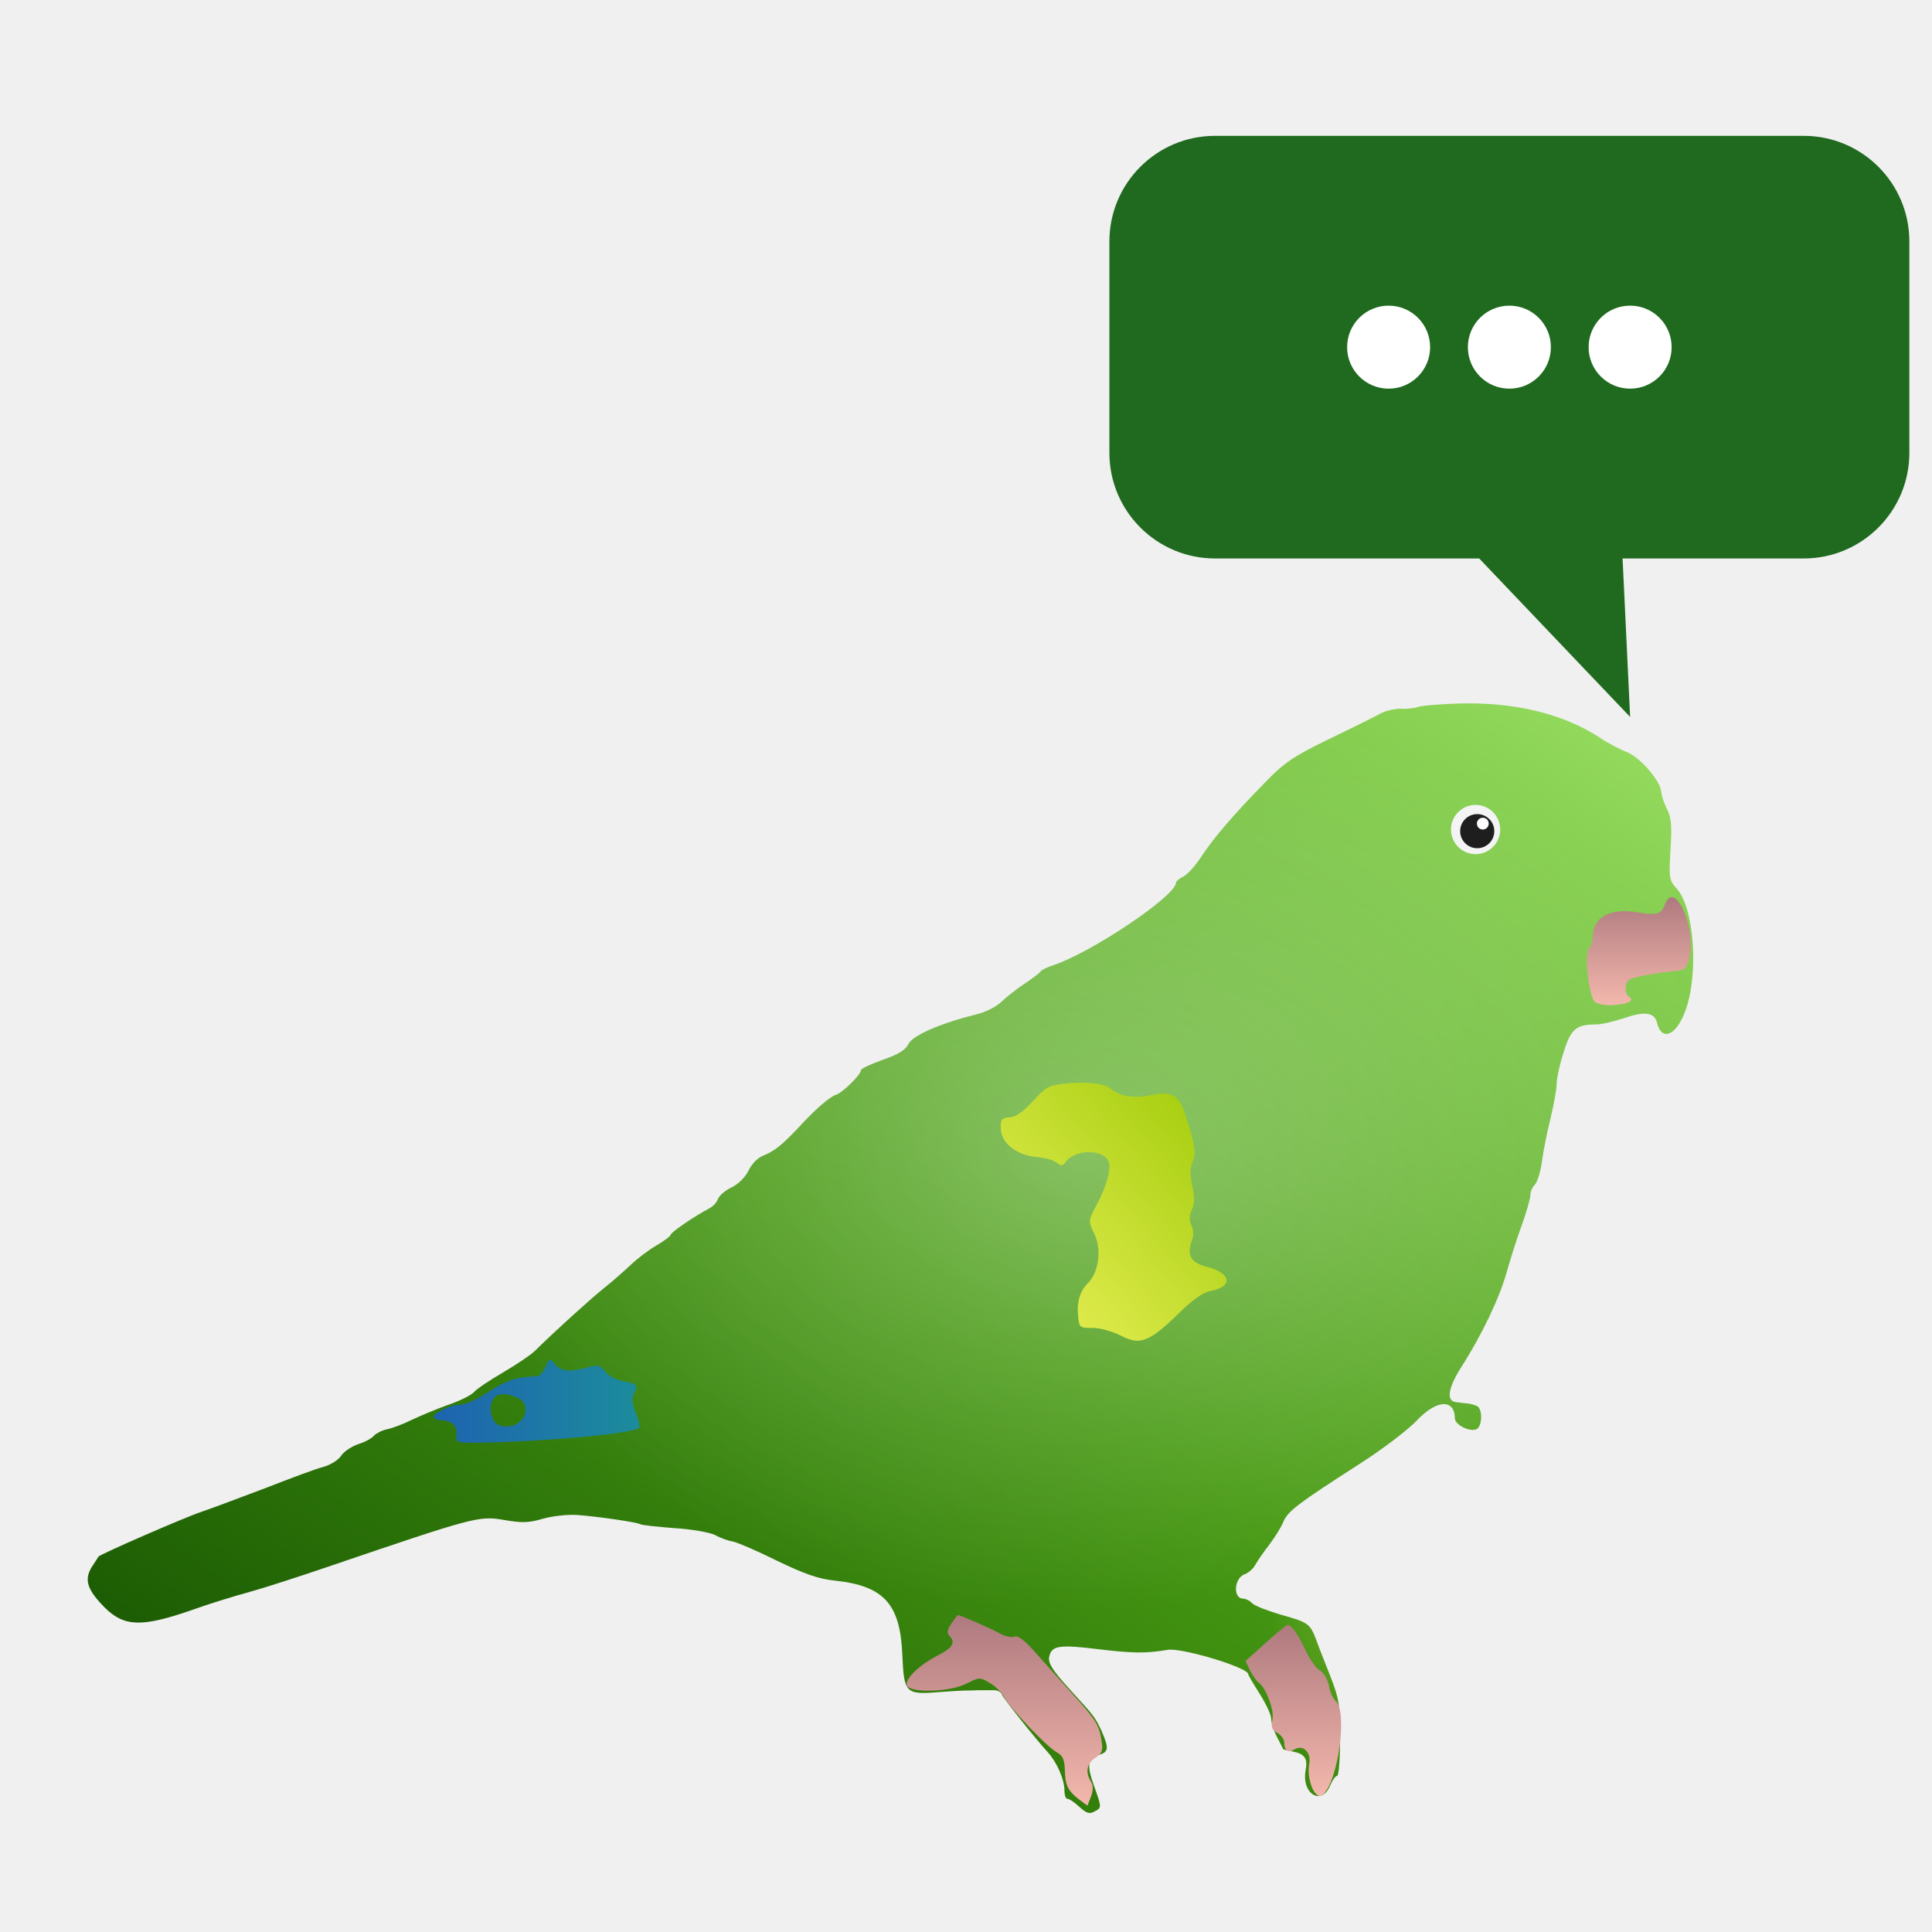
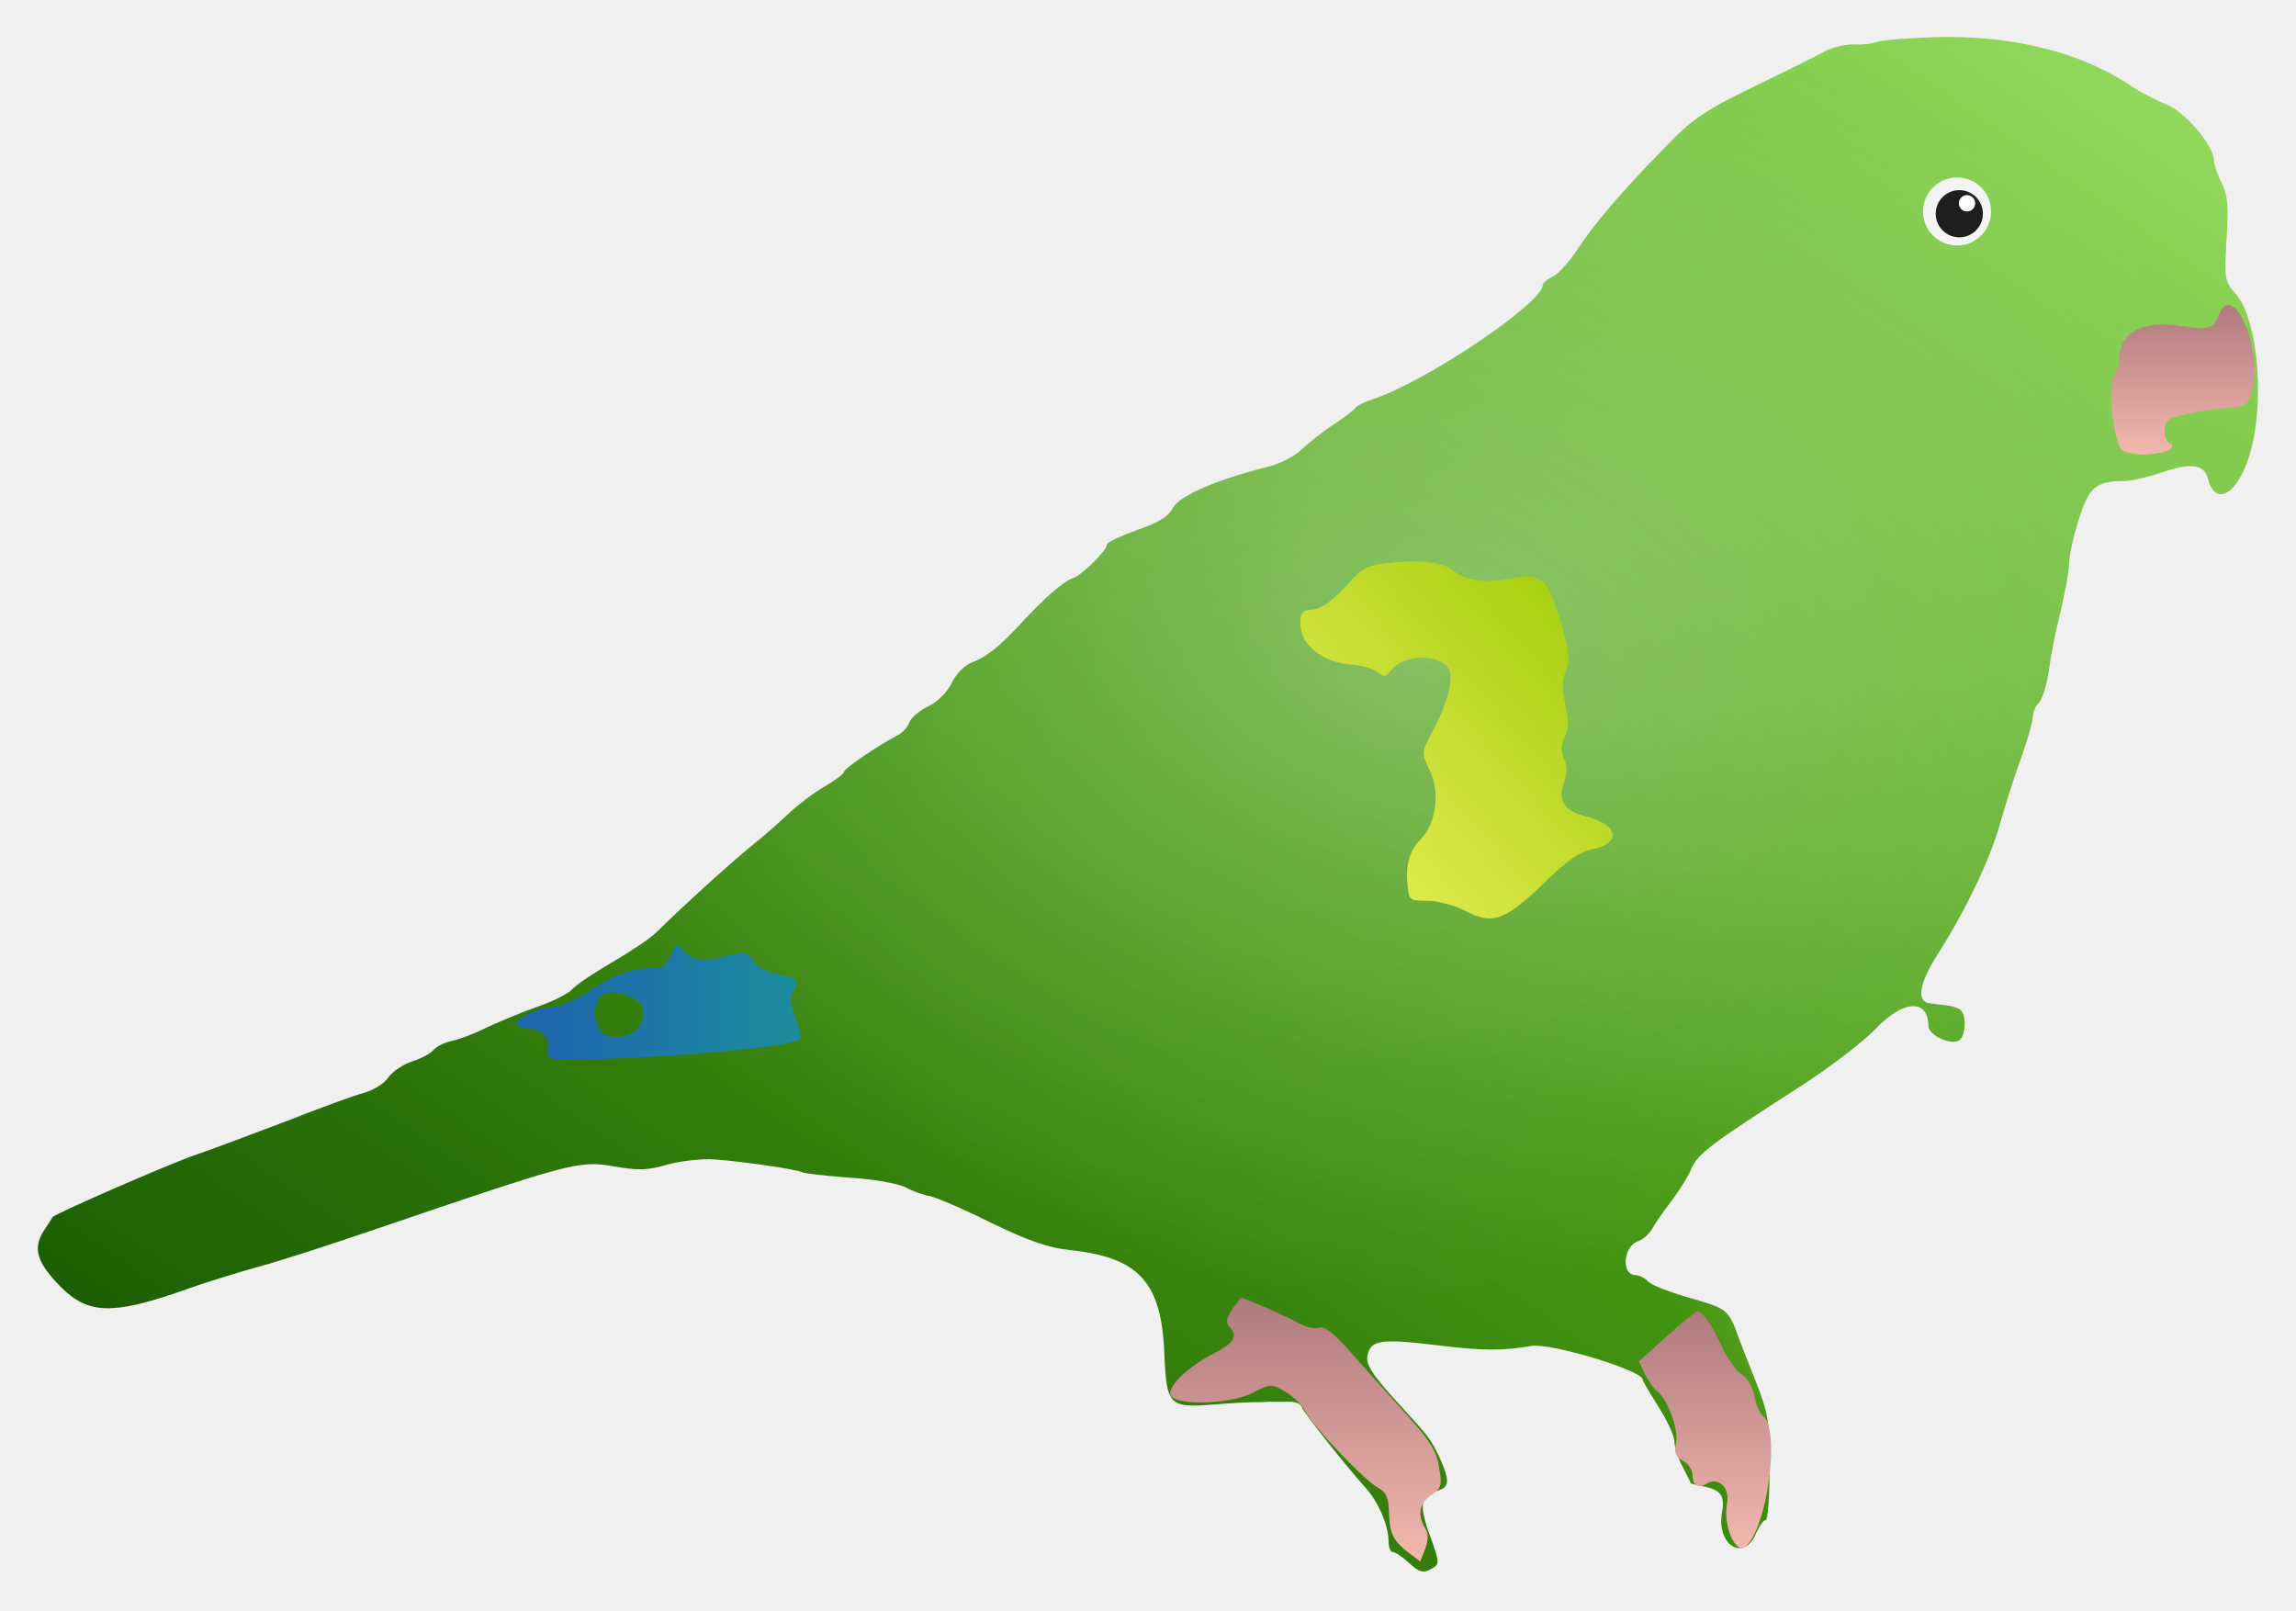
- <svg xmlns="http://www.w3.org/2000/svg" viewBox="0 0 512 512" width="512" height="512">
-   <g transform="translate(16.00 116.70) scale(0.86957)">
-     <defs>
-       <linearGradient id="corpo" x1="0" y1="0" x2="1" y2="1">
-         <stop offset="0" stop-color="#134F00" />
-         <stop offset="0.5" stop-color="#479A13" />
-         <stop offset="1" stop-color="#98DE62" />
-       </linearGradient>
-       <radialGradient id="brilho" cx="0.62" cy="0.6" r="0.42">
-         <stop offset="0" stop-color="#FFFFFF" stop-opacity="0.28" />
-         <stop offset="1" stop-color="#FFFFFF" stop-opacity="0" />
-       </radialGradient>
-       <radialGradient id="face" cx="0.9" cy="0.18" r="0.16">
-         <stop offset="0" stop-color="#D8E86A" stop-opacity="0.75" />
-         <stop offset="1" stop-color="#D8E86A" stop-opacity="0" />
-       </radialGradient>
-       <linearGradient id="amarelo" x1="0" y1="0" x2="1" y2="1">
-         <stop offset="0" stop-color="#EEF25C" />
-         <stop offset="1" stop-color="#9ECA07" />
-       </linearGradient>
-       <linearGradient id="azul" x1="0" y1="0" x2="1" y2="0">
-         <stop offset="0" stop-color="#1E63B0" />
-         <stop offset="1" stop-color="#1C8C9C" />
-       </linearGradient>
-       <linearGradient id="rosa" x1="0" y1="0" x2="0" y2="1">
-         <stop offset="0" stop-color="#F3B7AC" />
-         <stop offset="1" stop-color="#AF7A7F" />
-       </linearGradient>
-     </defs>
-     <g transform="translate(0,452) scale(0.1,-0.1)" fill="url(#corpo)">
-       <path d="M4139 3708 c-10 -4 -34 -7 -52 -6 -19 1 -47 -6 -63 -14 -16 -9 -86 -44 -157 -78 -111 -54 -137 -72 -197 -134 -96 -98 -160 -173 -195 -228 -17 -25 -40 -51 -52 -57 -13 -6 -23 -15 -23 -19 0 -40 -257 -213 -375 -252 -18 -6 -35 -14 -37 -18 -2 -4 -23 -20 -48 -37 -25 -16 -57 -42 -72 -56 -15 -15 -49 -32 -75 -38 -112 -28 -194 -64 -208 -90 -9 -19 -32 -33 -79 -49 -36 -13 -66 -27 -66 -31 0 -14 -55 -68 -75 -75 -20 -6 -65 -45 -117 -102 -48 -51 -72 -70 -104 -83 -19 -7 -37 -26 -47 -47 -10 -20 -31 -41 -52 -51 -19 -9 -37 -25 -41 -35 -3 -10 -15 -23 -27 -29 -44 -23 -117 -73 -117 -80 0 -4 -20 -19 -44 -33 -24 -14 -58 -40 -77 -58 -19 -18 -56 -51 -84 -73 -43 -35 -146 -128 -209 -190 -12 -12 -55 -41 -96 -65 -41 -24 -82 -51 -90 -61 -8 -9 -44 -27 -80 -39 -36 -13 -86 -34 -111 -46 -26 -13 -59 -25 -74 -28 -15 -3 -32 -12 -39 -19 -6 -8 -28 -20 -48 -26 -20 -7 -43 -22 -52 -35 -8 -13 -32 -28 -53 -34 -21 -5 -101 -35 -178 -65 -77 -29 -164 -62 -194 -72 -49 -16 -311 -130 -315 -137 -1 -2 -10 -16 -20 -31 -24 -39 -15 -69 38 -123 60 -60 113 -62 266 -9 52 19 131 43 175 55 44 12 152 47 240 77 444 151 460 156 536 143 57 -10 77 -9 121 4 29 8 76 13 103 11 67 -5 181 -22 192 -28 5 -3 51 -8 103 -12 53 -3 108 -13 125 -21 16 -9 41 -18 55 -20 14 -3 75 -29 135 -59 83 -40 126 -55 175 -60 150 -16 200 -71 206 -228 5 -114 10 -120 109 -112 38 3 76 5 83 5 6 0 24 0 40 1 15 0 36 0 47 0 11 0 21 -5 24 -12 3 -11 101 -134 141 -178 27 -30 50 -82 50 -116 0 -14 4 -25 9 -25 6 0 22 -11 37 -25 21 -19 30 -22 45 -14 23 12 23 12 -1 79 -23 63 -19 86 15 94 30 8 31 21 8 73 -20 42 -22 45 -89 118 -63 69 -77 91 -69 113 8 29 34 32 148 18 107 -13 145 -13 212 -2 43 7 245 -54 245 -74 0 -3 16 -30 35 -60 19 -30 35 -64 35 -76 0 -12 8 -37 18 -56 9 -18 18 -34 18 -36 1 -2 14 -5 30 -8 36 -7 46 -21 39 -57 -13 -72 49 -110 75 -46 7 16 16 29 21 29 5 0 9 51 9 114 0 105 -3 121 -31 193 -17 43 -37 93 -43 111 -18 46 -24 50 -106 73 -41 12 -80 27 -88 35 -7 8 -20 14 -27 14 -33 0 -28 65 6 75 10 4 24 16 30 27 6 11 25 39 43 62 18 24 38 56 44 72 14 31 42 53 232 175 69 44 146 103 173 131 61 65 116 68 117 7 0 -19 44 -41 65 -33 18 7 20 59 4 70 -7 4 -21 8 -33 9 -11 1 -26 3 -33 4 -30 3 -24 43 16 106 64 100 118 214 139 291 11 38 31 103 46 143 14 39 26 81 26 91 0 10 6 25 14 32 7 8 17 39 21 69 4 30 15 88 26 131 10 42 19 90 19 106 0 16 9 60 21 96 22 72 38 86 100 86 16 0 54 9 84 19 63 22 93 18 101 -14 14 -57 57 -40 85 33 43 111 29 319 -26 377 -22 25 -23 31 -18 118 5 74 2 99 -11 124 -9 18 -16 40 -17 50 -1 34 -64 107 -105 123 -21 8 -59 28 -84 45 -111 72 -259 108 -428 103 -57 -2 -112 -6 -123 -10z" />
-     </g>
-     <g transform="translate(0,452) scale(0.1,-0.1)" fill="url(#brilho)">
-       <path d="M4139 3708 c-10 -4 -34 -7 -52 -6 -19 1 -47 -6 -63 -14 -16 -9 -86 -44 -157 -78 -111 -54 -137 -72 -197 -134 -96 -98 -160 -173 -195 -228 -17 -25 -40 -51 -52 -57 -13 -6 -23 -15 -23 -19 0 -40 -257 -213 -375 -252 -18 -6 -35 -14 -37 -18 -2 -4 -23 -20 -48 -37 -25 -16 -57 -42 -72 -56 -15 -15 -49 -32 -75 -38 -112 -28 -194 -64 -208 -90 -9 -19 -32 -33 -79 -49 -36 -13 -66 -27 -66 -31 0 -14 -55 -68 -75 -75 -20 -6 -65 -45 -117 -102 -48 -51 -72 -70 -104 -83 -19 -7 -37 -26 -47 -47 -10 -20 -31 -41 -52 -51 -19 -9 -37 -25 -41 -35 -3 -10 -15 -23 -27 -29 -44 -23 -117 -73 -117 -80 0 -4 -20 -19 -44 -33 -24 -14 -58 -40 -77 -58 -19 -18 -56 -51 -84 -73 -43 -35 -146 -128 -209 -190 -12 -12 -55 -41 -96 -65 -41 -24 -82 -51 -90 -61 -8 -9 -44 -27 -80 -39 -36 -13 -86 -34 -111 -46 -26 -13 -59 -25 -74 -28 -15 -3 -32 -12 -39 -19 -6 -8 -28 -20 -48 -26 -20 -7 -43 -22 -52 -35 -8 -13 -32 -28 -53 -34 -21 -5 -101 -35 -178 -65 -77 -29 -164 -62 -194 -72 -49 -16 -311 -130 -315 -137 -1 -2 -10 -16 -20 -31 -24 -39 -15 -69 38 -123 60 -60 113 -62 266 -9 52 19 131 43 175 55 44 12 152 47 240 77 444 151 460 156 536 143 57 -10 77 -9 121 4 29 8 76 13 103 11 67 -5 181 -22 192 -28 5 -3 51 -8 103 -12 53 -3 108 -13 125 -21 16 -9 41 -18 55 -20 14 -3 75 -29 135 -59 83 -40 126 -55 175 -60 150 -16 200 -71 206 -228 5 -114 10 -120 109 -112 38 3 76 5 83 5 6 0 24 0 40 1 15 0 36 0 47 0 11 0 21 -5 24 -12 3 -11 101 -134 141 -178 27 -30 50 -82 50 -116 0 -14 4 -25 9 -25 6 0 22 -11 37 -25 21 -19 30 -22 45 -14 23 12 23 12 -1 79 -23 63 -19 86 15 94 30 8 31 21 8 73 -20 42 -22 45 -89 118 -63 69 -77 91 -69 113 8 29 34 32 148 18 107 -13 145 -13 212 -2 43 7 245 -54 245 -74 0 -3 16 -30 35 -60 19 -30 35 -64 35 -76 0 -12 8 -37 18 -56 9 -18 18 -34 18 -36 1 -2 14 -5 30 -8 36 -7 46 -21 39 -57 -13 -72 49 -110 75 -46 7 16 16 29 21 29 5 0 9 51 9 114 0 105 -3 121 -31 193 -17 43 -37 93 -43 111 -18 46 -24 50 -106 73 -41 12 -80 27 -88 35 -7 8 -20 14 -27 14 -33 0 -28 65 6 75 10 4 24 16 30 27 6 11 25 39 43 62 18 24 38 56 44 72 14 31 42 53 232 175 69 44 146 103 173 131 61 65 116 68 117 7 0 -19 44 -41 65 -33 18 7 20 59 4 70 -7 4 -21 8 -33 9 -11 1 -26 3 -33 4 -30 3 -24 43 16 106 64 100 118 214 139 291 11 38 31 103 46 143 14 39 26 81 26 91 0 10 6 25 14 32 7 8 17 39 21 69 4 30 15 88 26 131 10 42 19 90 19 106 0 16 9 60 21 96 22 72 38 86 100 86 16 0 54 9 84 19 63 22 93 18 101 -14 14 -57 57 -40 85 33 43 111 29 319 -26 377 -22 25 -23 31 -18 118 5 74 2 99 -11 124 -9 18 -16 40 -17 50 -1 34 -64 107 -105 123 -21 8 -59 28 -84 45 -111 72 -259 108 -428 103 -57 -2 -112 -6 -123 -10z" />
-     </g>
-     <g transform="translate(0,452) scale(0.1,-0.1)" fill="url(#face)">
-       <path d="M4139 3708 c-10 -4 -34 -7 -52 -6 -19 1 -47 -6 -63 -14 -16 -9 -86 -44 -157 -78 -111 -54 -137 -72 -197 -134 -96 -98 -160 -173 -195 -228 -17 -25 -40 -51 -52 -57 -13 -6 -23 -15 -23 -19 0 -40 -257 -213 -375 -252 -18 -6 -35 -14 -37 -18 -2 -4 -23 -20 -48 -37 -25 -16 -57 -42 -72 -56 -15 -15 -49 -32 -75 -38 -112 -28 -194 -64 -208 -90 -9 -19 -32 -33 -79 -49 -36 -13 -66 -27 -66 -31 0 -14 -55 -68 -75 -75 -20 -6 -65 -45 -117 -102 -48 -51 -72 -70 -104 -83 -19 -7 -37 -26 -47 -47 -10 -20 -31 -41 -52 -51 -19 -9 -37 -25 -41 -35 -3 -10 -15 -23 -27 -29 -44 -23 -117 -73 -117 -80 0 -4 -20 -19 -44 -33 -24 -14 -58 -40 -77 -58 -19 -18 -56 -51 -84 -73 -43 -35 -146 -128 -209 -190 -12 -12 -55 -41 -96 -65 -41 -24 -82 -51 -90 -61 -8 -9 -44 -27 -80 -39 -36 -13 -86 -34 -111 -46 -26 -13 -59 -25 -74 -28 -15 -3 -32 -12 -39 -19 -6 -8 -28 -20 -48 -26 -20 -7 -43 -22 -52 -35 -8 -13 -32 -28 -53 -34 -21 -5 -101 -35 -178 -65 -77 -29 -164 -62 -194 -72 -49 -16 -311 -130 -315 -137 -1 -2 -10 -16 -20 -31 -24 -39 -15 -69 38 -123 60 -60 113 -62 266 -9 52 19 131 43 175 55 44 12 152 47 240 77 444 151 460 156 536 143 57 -10 77 -9 121 4 29 8 76 13 103 11 67 -5 181 -22 192 -28 5 -3 51 -8 103 -12 53 -3 108 -13 125 -21 16 -9 41 -18 55 -20 14 -3 75 -29 135 -59 83 -40 126 -55 175 -60 150 -16 200 -71 206 -228 5 -114 10 -120 109 -112 38 3 76 5 83 5 6 0 24 0 40 1 15 0 36 0 47 0 11 0 21 -5 24 -12 3 -11 101 -134 141 -178 27 -30 50 -82 50 -116 0 -14 4 -25 9 -25 6 0 22 -11 37 -25 21 -19 30 -22 45 -14 23 12 23 12 -1 79 -23 63 -19 86 15 94 30 8 31 21 8 73 -20 42 -22 45 -89 118 -63 69 -77 91 -69 113 8 29 34 32 148 18 107 -13 145 -13 212 -2 43 7 245 -54 245 -74 0 -3 16 -30 35 -60 19 -30 35 -64 35 -76 0 -12 8 -37 18 -56 9 -18 18 -34 18 -36 1 -2 14 -5 30 -8 36 -7 46 -21 39 -57 -13 -72 49 -110 75 -46 7 16 16 29 21 29 5 0 9 51 9 114 0 105 -3 121 -31 193 -17 43 -37 93 -43 111 -18 46 -24 50 -106 73 -41 12 -80 27 -88 35 -7 8 -20 14 -27 14 -33 0 -28 65 6 75 10 4 24 16 30 27 6 11 25 39 43 62 18 24 38 56 44 72 14 31 42 53 232 175 69 44 146 103 173 131 61 65 116 68 117 7 0 -19 44 -41 65 -33 18 7 20 59 4 70 -7 4 -21 8 -33 9 -11 1 -26 3 -33 4 -30 3 -24 43 16 106 64 100 118 214 139 291 11 38 31 103 46 143 14 39 26 81 26 91 0 10 6 25 14 32 7 8 17 39 21 69 4 30 15 88 26 131 10 42 19 90 19 106 0 16 9 60 21 96 22 72 38 86 100 86 16 0 54 9 84 19 63 22 93 18 101 -14 14 -57 57 -40 85 33 43 111 29 319 -26 377 -22 25 -23 31 -18 118 5 74 2 99 -11 124 -9 18 -16 40 -17 50 -1 34 -64 107 -105 123 -21 8 -59 28 -84 45 -111 72 -259 108 -428 103 -57 -2 -112 -6 -123 -10z" />
-     </g>
-     <g transform="translate(0,452) scale(0.1,-0.1)" fill="url(#amarelo)">
-       <path d="M3056 2559 c-43 -5 -55 -11 -92 -53 -30 -32 -52 -48 -71 -49 -24 -2 -28 -7 -27 -34 1 -44 47 -81 108 -87 26 -2 54 -10 62 -17 14 -11 18 -11 28 2 27 37 106 40 128 6 13 -19 -1 -75 -32 -133 -28 -53 -28 -53 -9 -92 23 -46 14 -117 -19 -150 -25 -25 -35 -57 -30 -103 3 -33 5 -34 44 -34 23 0 60 -10 87 -24 58 -30 86 -19 179 72 38 37 70 60 91 64 72 13 67 55 -8 74 -50 13 -63 35 -47 79 6 16 6 33 -1 48 -7 15 -7 30 1 47 9 19 9 38 2 72 -8 34 -8 54 1 75 10 23 8 42 -12 109 -28 96 -43 108 -118 93 -50 -10 -93 -3 -121 21 -19 16 -79 22 -144 14z" />
-     </g>
-     <g transform="translate(0,452) scale(0.1,-0.1)" fill="url(#azul)">
-       <path d="M1479 1697 c-7 -15 -17 -28 -23 -28 -6 -1 -24 -2 -41 -4 -34 -3 -66 -16 -110 -45 -40 -26 -72 -40 -95 -40 -23 0 -76 -27 -72 -37 1 -5 14 -9 29 -10 30 -2 44 -19 40 -48 -2 -18 4 -20 53 -20 194 2 483 27 503 45 4 3 0 24 -9 45 -12 29 -13 44 -5 62 12 26 12 26 -43 38 -16 3 -37 16 -46 28 -17 20 -21 21 -64 9 -48 -12 -74 -8 -93 17 -10 14 -13 12 -24 -12z m-64 -116 c13 -41 -28 -76 -74 -64 -37 10 -41 87 -3 95 27 6 71 -12 77 -31z" />
-     </g>
-     <g transform="translate(0,452) scale(0.1,-0.1)" fill="url(#rosa)">
-       <path d="M4890 3106 c-11 -31 -23 -34 -86 -24 -83 13 -134 -16 -134 -76 0 -12 -5 -27 -11 -33 -16 -16 -1 -149 18 -165 8 -6 34 -11 56 -9 45 3 66 14 48 25 -15 10 -14 43 1 53 14 8 92 22 143 26 24 2 31 8 38 34 26 90 -42 249 -73 169z" />
-       <path d="M2715 914 c-12 -19 -14 -29 -6 -37 20 -20 11 -36 -31 -58 -62 -31 -110 -79 -97 -96 18 -21 132 -17 180 8 40 20 41 20 72 2 18 -11 37 -30 44 -44 16 -31 131 -153 161 -168 16 -9 22 -21 23 -49 1 -49 8 -66 41 -92 l28 -21 11 28 c7 20 7 33 0 45 -18 29 -13 56 13 73 21 14 24 22 19 53 -7 47 -17 63 -95 149 -34 38 -84 93 -109 122 -32 35 -51 50 -62 45 -9 -3 -29 1 -44 10 -25 14 -120 56 -128 56 -1 0 -10 -12 -20 -26z" />
-       <path d="M3673 855 l-61 -55 14 -30 c9 -16 20 -32 25 -35 22 -14 49 -84 43 -113 -5 -24 -2 -32 15 -41 12 -7 21 -20 21 -31 0 -23 12 -31 30 -20 27 17 53 -8 46 -44 -9 -48 19 -113 41 -94 47 39 77 256 39 287 -8 7 -17 27 -20 46 -4 20 -16 39 -27 46 -11 6 -31 33 -43 59 -24 52 -44 80 -56 80 -3 0 -34 -25 -67 -55z" />
-     </g>
-     <circle cx="431.3" cy="118.6" r="7.5" fill="#F4F4F4" />
-     <circle cx="431.8" cy="119.1" r="5.2" fill="#1E1E1E" />
-     <circle cx="433.5" cy="116.8" r="1.8" fill="#FFFFFF" />
+ <svg xmlns="http://www.w3.org/2000/svg" viewBox="0 72 506 355">
+   <defs>
+     <linearGradient id="corpo" x1="0" y1="0" x2="1" y2="1">
+       <stop offset="0" stop-color="#134F00" />
+       <stop offset="0.5" stop-color="#479A13" />
+       <stop offset="1" stop-color="#98DE62" />
+     </linearGradient>
+     <radialGradient id="brilho" cx="0.62" cy="0.6" r="0.42">
+       <stop offset="0" stop-color="#FFFFFF" stop-opacity="0.28" />
+       <stop offset="1" stop-color="#FFFFFF" stop-opacity="0" />
+     </radialGradient>
+     <radialGradient id="face" cx="0.9" cy="0.18" r="0.16">
+       <stop offset="0" stop-color="#D8E86A" stop-opacity="0.75" />
+       <stop offset="1" stop-color="#D8E86A" stop-opacity="0" />
+     </radialGradient>
+     <linearGradient id="amarelo" x1="0" y1="0" x2="1" y2="1">
+       <stop offset="0" stop-color="#EEF25C" />
+       <stop offset="1" stop-color="#9ECA07" />
+     </linearGradient>
+     <linearGradient id="azul" x1="0" y1="0" x2="1" y2="0">
+       <stop offset="0" stop-color="#1E63B0" />
+       <stop offset="1" stop-color="#1C8C9C" />
+     </linearGradient>
+     <linearGradient id="rosa" x1="0" y1="0" x2="0" y2="1">
+       <stop offset="0" stop-color="#F3B7AC" />
+       <stop offset="1" stop-color="#AF7A7F" />
+     </linearGradient>
+   </defs>
+   <g transform="translate(0,452) scale(0.1,-0.1)" fill="url(#corpo)">
+     <path d="M4139 3708 c-10 -4 -34 -7 -52 -6 -19 1 -47 -6 -63 -14 -16 -9 -86 -44 -157 -78 -111 -54 -137 -72 -197 -134 -96 -98 -160 -173 -195 -228 -17 -25 -40 -51 -52 -57 -13 -6 -23 -15 -23 -19 0 -40 -257 -213 -375 -252 -18 -6 -35 -14 -37 -18 -2 -4 -23 -20 -48 -37 -25 -16 -57 -42 -72 -56 -15 -15 -49 -32 -75 -38 -112 -28 -194 -64 -208 -90 -9 -19 -32 -33 -79 -49 -36 -13 -66 -27 -66 -31 0 -14 -55 -68 -75 -75 -20 -6 -65 -45 -117 -102 -48 -51 -72 -70 -104 -83 -19 -7 -37 -26 -47 -47 -10 -20 -31 -41 -52 -51 -19 -9 -37 -25 -41 -35 -3 -10 -15 -23 -27 -29 -44 -23 -117 -73 -117 -80 0 -4 -20 -19 -44 -33 -24 -14 -58 -40 -77 -58 -19 -18 -56 -51 -84 -73 -43 -35 -146 -128 -209 -190 -12 -12 -55 -41 -96 -65 -41 -24 -82 -51 -90 -61 -8 -9 -44 -27 -80 -39 -36 -13 -86 -34 -111 -46 -26 -13 -59 -25 -74 -28 -15 -3 -32 -12 -39 -19 -6 -8 -28 -20 -48 -26 -20 -7 -43 -22 -52 -35 -8 -13 -32 -28 -53 -34 -21 -5 -101 -35 -178 -65 -77 -29 -164 -62 -194 -72 -49 -16 -311 -130 -315 -137 -1 -2 -10 -16 -20 -31 -24 -39 -15 -69 38 -123 60 -60 113 -62 266 -9 52 19 131 43 175 55 44 12 152 47 240 77 444 151 460 156 536 143 57 -10 77 -9 121 4 29 8 76 13 103 11 67 -5 181 -22 192 -28 5 -3 51 -8 103 -12 53 -3 108 -13 125 -21 16 -9 41 -18 55 -20 14 -3 75 -29 135 -59 83 -40 126 -55 175 -60 150 -16 200 -71 206 -228 5 -114 10 -120 109 -112 38 3 76 5 83 5 6 0 24 0 40 1 15 0 36 0 47 0 11 0 21 -5 24 -12 3 -11 101 -134 141 -178 27 -30 50 -82 50 -116 0 -14 4 -25 9 -25 6 0 22 -11 37 -25 21 -19 30 -22 45 -14 23 12 23 12 -1 79 -23 63 -19 86 15 94 30 8 31 21 8 73 -20 42 -22 45 -89 118 -63 69 -77 91 -69 113 8 29 34 32 148 18 107 -13 145 -13 212 -2 43 7 245 -54 245 -74 0 -3 16 -30 35 -60 19 -30 35 -64 35 -76 0 -12 8 -37 18 -56 9 -18 18 -34 18 -36 1 -2 14 -5 30 -8 36 -7 46 -21 39 -57 -13 -72 49 -110 75 -46 7 16 16 29 21 29 5 0 9 51 9 114 0 105 -3 121 -31 193 -17 43 -37 93 -43 111 -18 46 -24 50 -106 73 -41 12 -80 27 -88 35 -7 8 -20 14 -27 14 -33 0 -28 65 6 75 10 4 24 16 30 27 6 11 25 39 43 62 18 24 38 56 44 72 14 31 42 53 232 175 69 44 146 103 173 131 61 65 116 68 117 7 0 -19 44 -41 65 -33 18 7 20 59 4 70 -7 4 -21 8 -33 9 -11 1 -26 3 -33 4 -30 3 -24 43 16 106 64 100 118 214 139 291 11 38 31 103 46 143 14 39 26 81 26 91 0 10 6 25 14 32 7 8 17 39 21 69 4 30 15 88 26 131 10 42 19 90 19 106 0 16 9 60 21 96 22 72 38 86 100 86 16 0 54 9 84 19 63 22 93 18 101 -14 14 -57 57 -40 85 33 43 111 29 319 -26 377 -22 25 -23 31 -18 118 5 74 2 99 -11 124 -9 18 -16 40 -17 50 -1 34 -64 107 -105 123 -21 8 -59 28 -84 45 -111 72 -259 108 -428 103 -57 -2 -112 -6 -123 -10z" />
  </g>
-   <path d="M322 36 H478 a28 28 0 0 1 28 28 V120 a28 28 0 0 1 -28 28 H430 L432 190 L392 148 H322 a28 28 0 0 1 -28 -28 V64 a28 28 0 0 1 28 -28 Z" fill="#1F6A1F" />
-   <circle cx="368" cy="92" r="11" fill="#FFFFFF" />
-   <circle cx="400" cy="92" r="11" fill="#FFFFFF" />
-   <circle cx="432" cy="92" r="11" fill="#FFFFFF" />
+   <g transform="translate(0,452) scale(0.1,-0.1)" fill="url(#brilho)">
+     <path d="M4139 3708 c-10 -4 -34 -7 -52 -6 -19 1 -47 -6 -63 -14 -16 -9 -86 -44 -157 -78 -111 -54 -137 -72 -197 -134 -96 -98 -160 -173 -195 -228 -17 -25 -40 -51 -52 -57 -13 -6 -23 -15 -23 -19 0 -40 -257 -213 -375 -252 -18 -6 -35 -14 -37 -18 -2 -4 -23 -20 -48 -37 -25 -16 -57 -42 -72 -56 -15 -15 -49 -32 -75 -38 -112 -28 -194 -64 -208 -90 -9 -19 -32 -33 -79 -49 -36 -13 -66 -27 -66 -31 0 -14 -55 -68 -75 -75 -20 -6 -65 -45 -117 -102 -48 -51 -72 -70 -104 -83 -19 -7 -37 -26 -47 -47 -10 -20 -31 -41 -52 -51 -19 -9 -37 -25 -41 -35 -3 -10 -15 -23 -27 -29 -44 -23 -117 -73 -117 -80 0 -4 -20 -19 -44 -33 -24 -14 -58 -40 -77 -58 -19 -18 -56 -51 -84 -73 -43 -35 -146 -128 -209 -190 -12 -12 -55 -41 -96 -65 -41 -24 -82 -51 -90 -61 -8 -9 -44 -27 -80 -39 -36 -13 -86 -34 -111 -46 -26 -13 -59 -25 -74 -28 -15 -3 -32 -12 -39 -19 -6 -8 -28 -20 -48 -26 -20 -7 -43 -22 -52 -35 -8 -13 -32 -28 -53 -34 -21 -5 -101 -35 -178 -65 -77 -29 -164 -62 -194 -72 -49 -16 -311 -130 -315 -137 -1 -2 -10 -16 -20 -31 -24 -39 -15 -69 38 -123 60 -60 113 -62 266 -9 52 19 131 43 175 55 44 12 152 47 240 77 444 151 460 156 536 143 57 -10 77 -9 121 4 29 8 76 13 103 11 67 -5 181 -22 192 -28 5 -3 51 -8 103 -12 53 -3 108 -13 125 -21 16 -9 41 -18 55 -20 14 -3 75 -29 135 -59 83 -40 126 -55 175 -60 150 -16 200 -71 206 -228 5 -114 10 -120 109 -112 38 3 76 5 83 5 6 0 24 0 40 1 15 0 36 0 47 0 11 0 21 -5 24 -12 3 -11 101 -134 141 -178 27 -30 50 -82 50 -116 0 -14 4 -25 9 -25 6 0 22 -11 37 -25 21 -19 30 -22 45 -14 23 12 23 12 -1 79 -23 63 -19 86 15 94 30 8 31 21 8 73 -20 42 -22 45 -89 118 -63 69 -77 91 -69 113 8 29 34 32 148 18 107 -13 145 -13 212 -2 43 7 245 -54 245 -74 0 -3 16 -30 35 -60 19 -30 35 -64 35 -76 0 -12 8 -37 18 -56 9 -18 18 -34 18 -36 1 -2 14 -5 30 -8 36 -7 46 -21 39 -57 -13 -72 49 -110 75 -46 7 16 16 29 21 29 5 0 9 51 9 114 0 105 -3 121 -31 193 -17 43 -37 93 -43 111 -18 46 -24 50 -106 73 -41 12 -80 27 -88 35 -7 8 -20 14 -27 14 -33 0 -28 65 6 75 10 4 24 16 30 27 6 11 25 39 43 62 18 24 38 56 44 72 14 31 42 53 232 175 69 44 146 103 173 131 61 65 116 68 117 7 0 -19 44 -41 65 -33 18 7 20 59 4 70 -7 4 -21 8 -33 9 -11 1 -26 3 -33 4 -30 3 -24 43 16 106 64 100 118 214 139 291 11 38 31 103 46 143 14 39 26 81 26 91 0 10 6 25 14 32 7 8 17 39 21 69 4 30 15 88 26 131 10 42 19 90 19 106 0 16 9 60 21 96 22 72 38 86 100 86 16 0 54 9 84 19 63 22 93 18 101 -14 14 -57 57 -40 85 33 43 111 29 319 -26 377 -22 25 -23 31 -18 118 5 74 2 99 -11 124 -9 18 -16 40 -17 50 -1 34 -64 107 -105 123 -21 8 -59 28 -84 45 -111 72 -259 108 -428 103 -57 -2 -112 -6 -123 -10z" />
+   </g>
+   <g transform="translate(0,452) scale(0.1,-0.1)" fill="url(#face)">
+     <path d="M4139 3708 c-10 -4 -34 -7 -52 -6 -19 1 -47 -6 -63 -14 -16 -9 -86 -44 -157 -78 -111 -54 -137 -72 -197 -134 -96 -98 -160 -173 -195 -228 -17 -25 -40 -51 -52 -57 -13 -6 -23 -15 -23 -19 0 -40 -257 -213 -375 -252 -18 -6 -35 -14 -37 -18 -2 -4 -23 -20 -48 -37 -25 -16 -57 -42 -72 -56 -15 -15 -49 -32 -75 -38 -112 -28 -194 -64 -208 -90 -9 -19 -32 -33 -79 -49 -36 -13 -66 -27 -66 -31 0 -14 -55 -68 -75 -75 -20 -6 -65 -45 -117 -102 -48 -51 -72 -70 -104 -83 -19 -7 -37 -26 -47 -47 -10 -20 -31 -41 -52 -51 -19 -9 -37 -25 -41 -35 -3 -10 -15 -23 -27 -29 -44 -23 -117 -73 -117 -80 0 -4 -20 -19 -44 -33 -24 -14 -58 -40 -77 -58 -19 -18 -56 -51 -84 -73 -43 -35 -146 -128 -209 -190 -12 -12 -55 -41 -96 -65 -41 -24 -82 -51 -90 -61 -8 -9 -44 -27 -80 -39 -36 -13 -86 -34 -111 -46 -26 -13 -59 -25 -74 -28 -15 -3 -32 -12 -39 -19 -6 -8 -28 -20 -48 -26 -20 -7 -43 -22 -52 -35 -8 -13 -32 -28 -53 -34 -21 -5 -101 -35 -178 -65 -77 -29 -164 -62 -194 -72 -49 -16 -311 -130 -315 -137 -1 -2 -10 -16 -20 -31 -24 -39 -15 -69 38 -123 60 -60 113 -62 266 -9 52 19 131 43 175 55 44 12 152 47 240 77 444 151 460 156 536 143 57 -10 77 -9 121 4 29 8 76 13 103 11 67 -5 181 -22 192 -28 5 -3 51 -8 103 -12 53 -3 108 -13 125 -21 16 -9 41 -18 55 -20 14 -3 75 -29 135 -59 83 -40 126 -55 175 -60 150 -16 200 -71 206 -228 5 -114 10 -120 109 -112 38 3 76 5 83 5 6 0 24 0 40 1 15 0 36 0 47 0 11 0 21 -5 24 -12 3 -11 101 -134 141 -178 27 -30 50 -82 50 -116 0 -14 4 -25 9 -25 6 0 22 -11 37 -25 21 -19 30 -22 45 -14 23 12 23 12 -1 79 -23 63 -19 86 15 94 30 8 31 21 8 73 -20 42 -22 45 -89 118 -63 69 -77 91 -69 113 8 29 34 32 148 18 107 -13 145 -13 212 -2 43 7 245 -54 245 -74 0 -3 16 -30 35 -60 19 -30 35 -64 35 -76 0 -12 8 -37 18 -56 9 -18 18 -34 18 -36 1 -2 14 -5 30 -8 36 -7 46 -21 39 -57 -13 -72 49 -110 75 -46 7 16 16 29 21 29 5 0 9 51 9 114 0 105 -3 121 -31 193 -17 43 -37 93 -43 111 -18 46 -24 50 -106 73 -41 12 -80 27 -88 35 -7 8 -20 14 -27 14 -33 0 -28 65 6 75 10 4 24 16 30 27 6 11 25 39 43 62 18 24 38 56 44 72 14 31 42 53 232 175 69 44 146 103 173 131 61 65 116 68 117 7 0 -19 44 -41 65 -33 18 7 20 59 4 70 -7 4 -21 8 -33 9 -11 1 -26 3 -33 4 -30 3 -24 43 16 106 64 100 118 214 139 291 11 38 31 103 46 143 14 39 26 81 26 91 0 10 6 25 14 32 7 8 17 39 21 69 4 30 15 88 26 131 10 42 19 90 19 106 0 16 9 60 21 96 22 72 38 86 100 86 16 0 54 9 84 19 63 22 93 18 101 -14 14 -57 57 -40 85 33 43 111 29 319 -26 377 -22 25 -23 31 -18 118 5 74 2 99 -11 124 -9 18 -16 40 -17 50 -1 34 -64 107 -105 123 -21 8 -59 28 -84 45 -111 72 -259 108 -428 103 -57 -2 -112 -6 -123 -10z" />
+   </g>
+   <g transform="translate(0,452) scale(0.1,-0.1)" fill="url(#amarelo)">
+     <path d="M3056 2559 c-43 -5 -55 -11 -92 -53 -30 -32 -52 -48 -71 -49 -24 -2 -28 -7 -27 -34 1 -44 47 -81 108 -87 26 -2 54 -10 62 -17 14 -11 18 -11 28 2 27 37 106 40 128 6 13 -19 -1 -75 -32 -133 -28 -53 -28 -53 -9 -92 23 -46 14 -117 -19 -150 -25 -25 -35 -57 -30 -103 3 -33 5 -34 44 -34 23 0 60 -10 87 -24 58 -30 86 -19 179 72 38 37 70 60 91 64 72 13 67 55 -8 74 -50 13 -63 35 -47 79 6 16 6 33 -1 48 -7 15 -7 30 1 47 9 19 9 38 2 72 -8 34 -8 54 1 75 10 23 8 42 -12 109 -28 96 -43 108 -118 93 -50 -10 -93 -3 -121 21 -19 16 -79 22 -144 14z" />
+   </g>
+   <g transform="translate(0,452) scale(0.1,-0.1)" fill="url(#azul)">
+     <path d="M1479 1697 c-7 -15 -17 -28 -23 -28 -6 -1 -24 -2 -41 -4 -34 -3 -66 -16 -110 -45 -40 -26 -72 -40 -95 -40 -23 0 -76 -27 -72 -37 1 -5 14 -9 29 -10 30 -2 44 -19 40 -48 -2 -18 4 -20 53 -20 194 2 483 27 503 45 4 3 0 24 -9 45 -12 29 -13 44 -5 62 12 26 12 26 -43 38 -16 3 -37 16 -46 28 -17 20 -21 21 -64 9 -48 -12 -74 -8 -93 17 -10 14 -13 12 -24 -12z m-64 -116 c13 -41 -28 -76 -74 -64 -37 10 -41 87 -3 95 27 6 71 -12 77 -31z" />
+   </g>
+   <g transform="translate(0,452) scale(0.1,-0.1)" fill="url(#rosa)">
+     <path d="M4890 3106 c-11 -31 -23 -34 -86 -24 -83 13 -134 -16 -134 -76 0 -12 -5 -27 -11 -33 -16 -16 -1 -149 18 -165 8 -6 34 -11 56 -9 45 3 66 14 48 25 -15 10 -14 43 1 53 14 8 92 22 143 26 24 2 31 8 38 34 26 90 -42 249 -73 169z" />
+     <path d="M2715 914 c-12 -19 -14 -29 -6 -37 20 -20 11 -36 -31 -58 -62 -31 -110 -79 -97 -96 18 -21 132 -17 180 8 40 20 41 20 72 2 18 -11 37 -30 44 -44 16 -31 131 -153 161 -168 16 -9 22 -21 23 -49 1 -49 8 -66 41 -92 l28 -21 11 28 c7 20 7 33 0 45 -18 29 -13 56 13 73 21 14 24 22 19 53 -7 47 -17 63 -95 149 -34 38 -84 93 -109 122 -32 35 -51 50 -62 45 -9 -3 -29 1 -44 10 -25 14 -120 56 -128 56 -1 0 -10 -12 -20 -26z" />
+     <path d="M3673 855 l-61 -55 14 -30 c9 -16 20 -32 25 -35 22 -14 49 -84 43 -113 -5 -24 -2 -32 15 -41 12 -7 21 -20 21 -31 0 -23 12 -31 30 -20 27 17 53 -8 46 -44 -9 -48 19 -113 41 -94 47 39 77 256 39 287 -8 7 -17 27 -20 46 -4 20 -16 39 -27 46 -11 6 -31 33 -43 59 -24 52 -44 80 -56 80 -3 0 -34 -25 -67 -55z" />
+   </g>
+   <circle cx="431.3" cy="118.6" r="7.5" fill="#F4F4F4" />
+   <circle cx="431.8" cy="119.1" r="5.2" fill="#1E1E1E" />
+   <circle cx="433.5" cy="116.8" r="1.8" fill="#FFFFFF" />
</svg>
